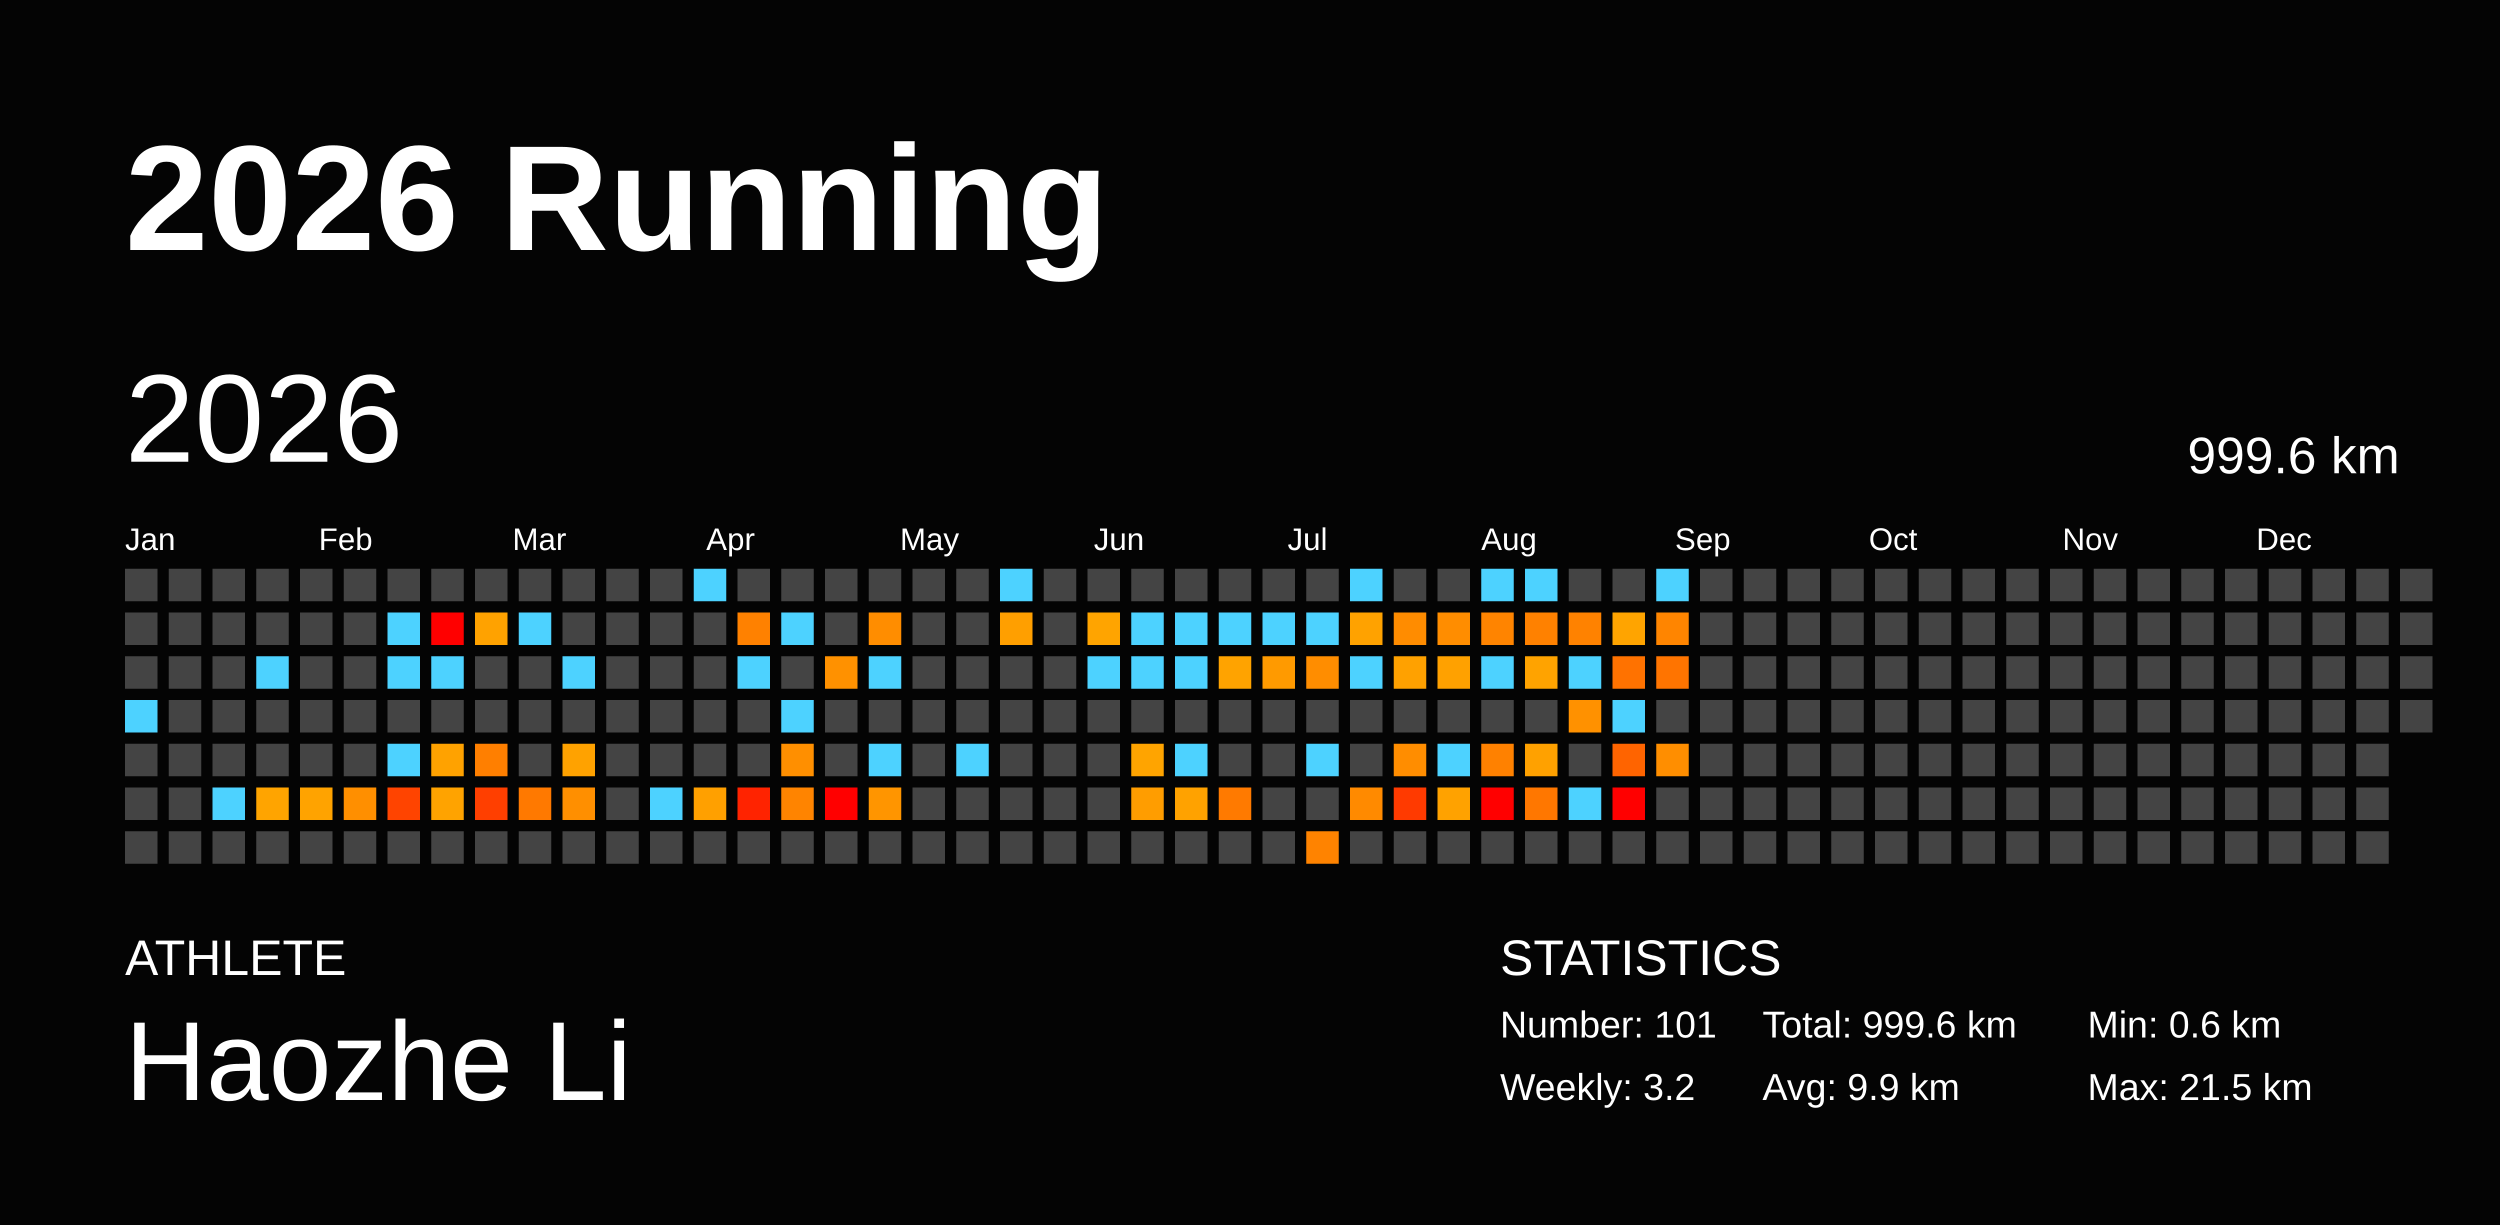
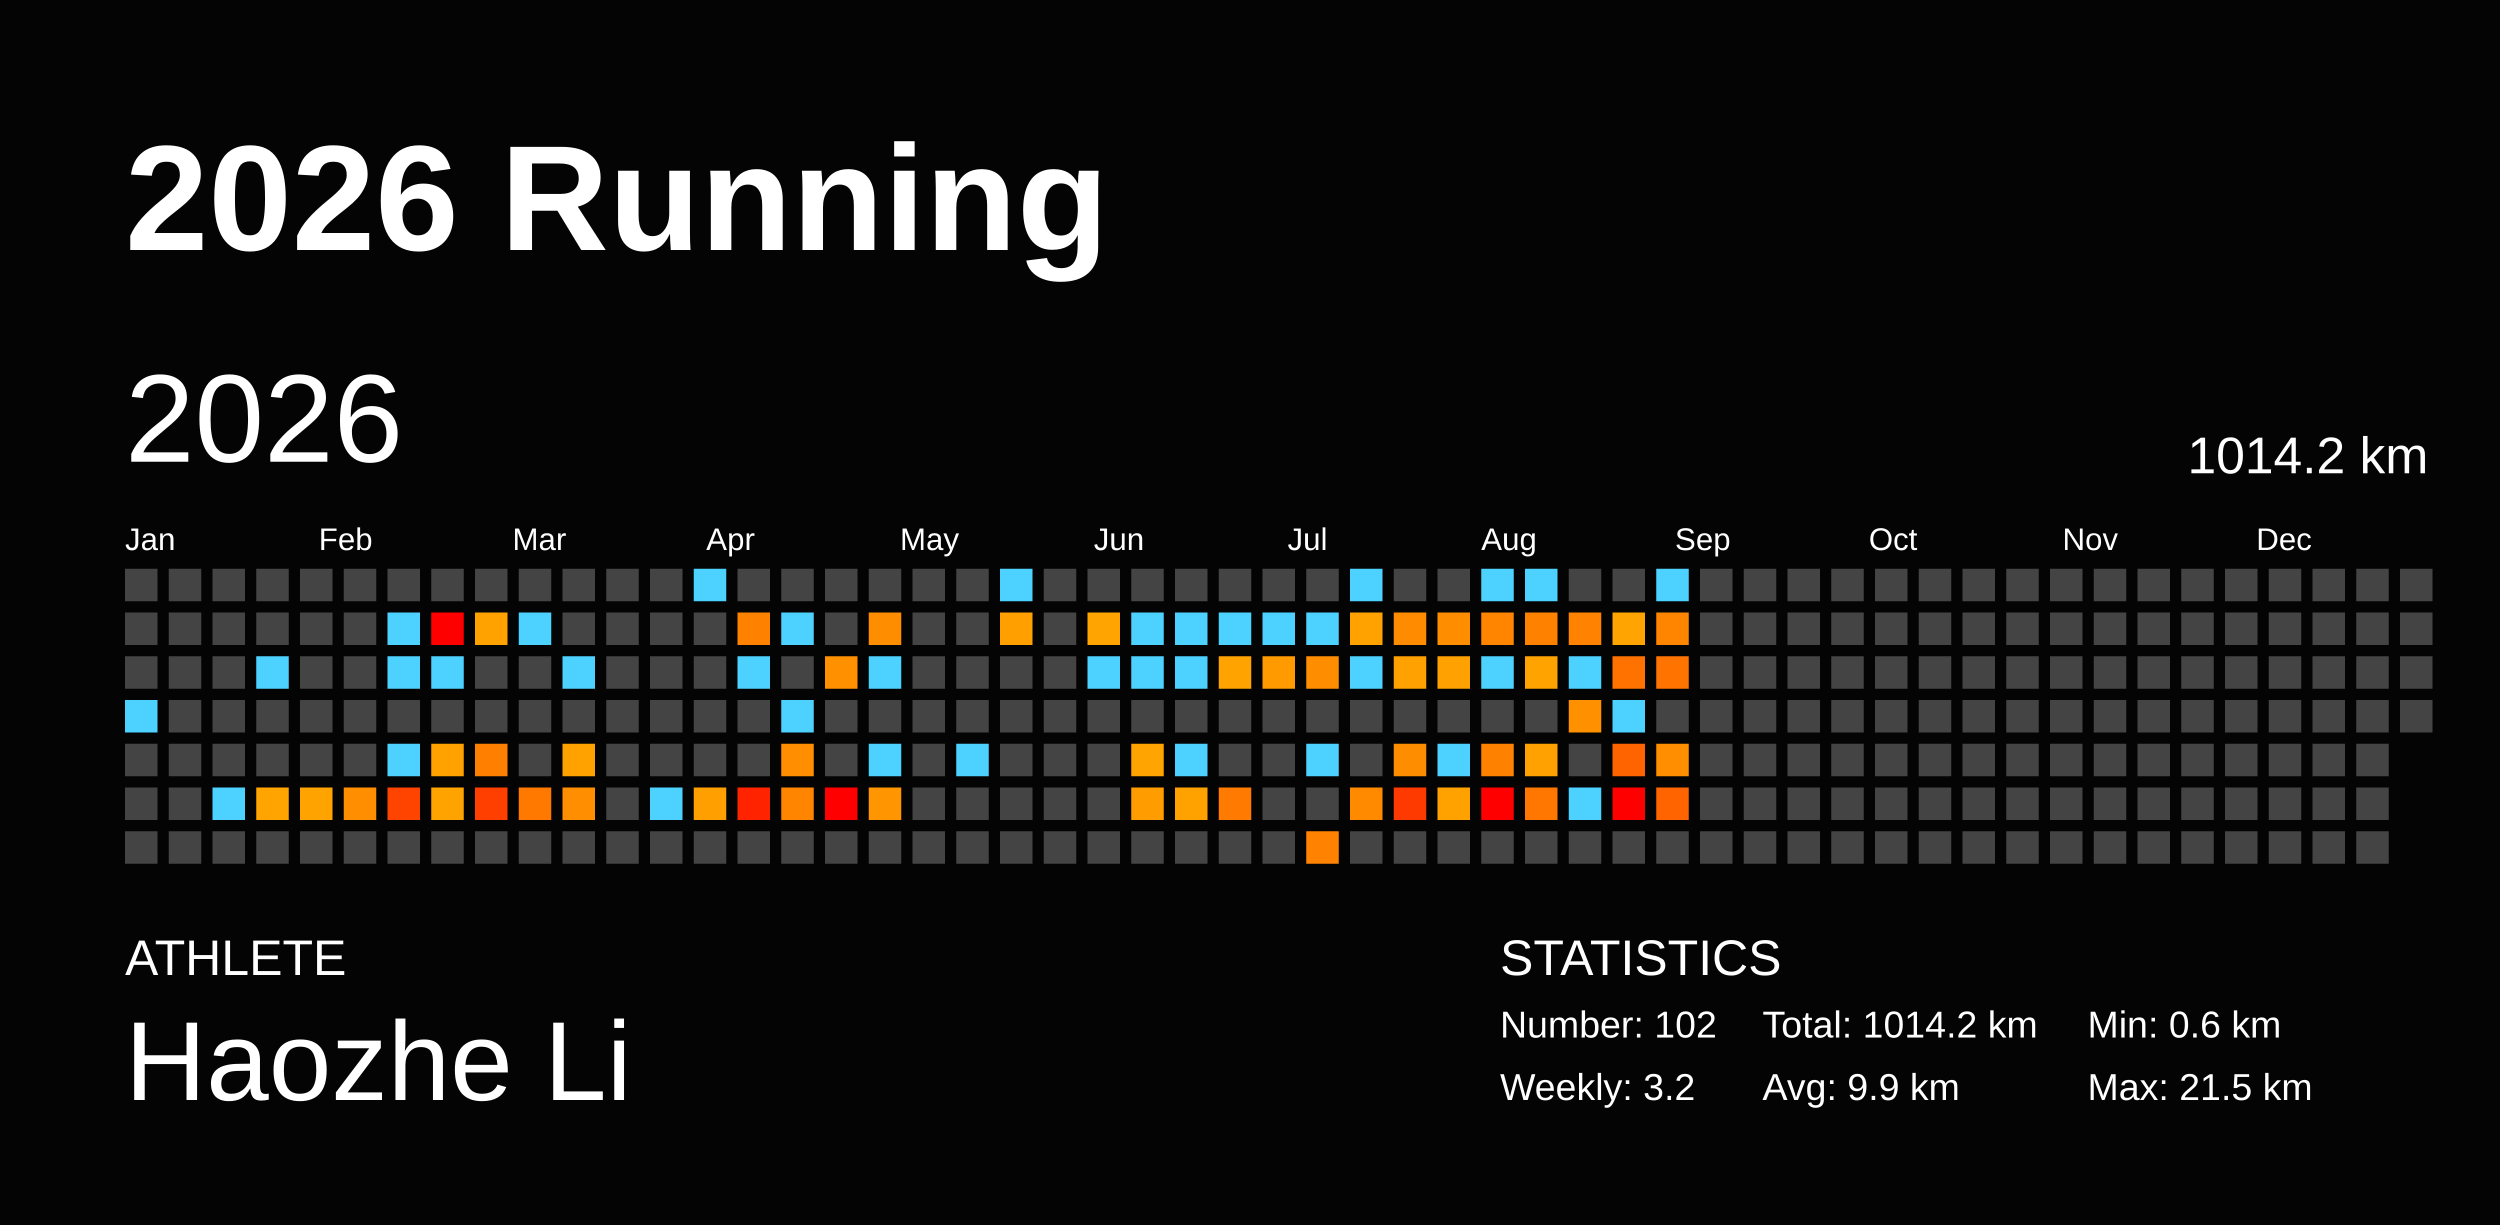
<svg xmlns="http://www.w3.org/2000/svg" baseProfile="full" height="98mm" version="1.1" viewBox="0,0,200,98" width="200mm">
  <defs />
  <rect fill="#040404" height="98" width="200" x="0" y="0" />
  <text fill="#FFFFFF" style="font-size:12px; font-family:Arial; font-weight:bold;" x="10" y="20">2026 Running</text>
  <text fill="#FFFFFF" style="font-size:4px; font-family:Arial" x="10" y="78">ATHLETE</text>
  <text fill="#FFFFFF" style="font-size:9px; font-family:Arial" x="10" y="88">Haozhe Li</text>
  <text fill="#FFFFFF" style="font-size:4px; font-family:Arial" x="120" y="78">STATISTICS</text>
-   <text fill="#FFFFFF" style="font-size:3px; font-family:Arial" x="120" y="83">Number: 101</text>
+   <text fill="#FFFFFF" style="font-size:3px; font-family:Arial" x="120" y="83">Number: 102</text>
  <text fill="#FFFFFF" style="font-size:3px; font-family:Arial" x="120" y="88">Weekly: 3.2</text>
-   <text fill="#FFFFFF" style="font-size:3px; font-family:Arial" x="141" y="83">Total: 999.6 km</text>
+   <text fill="#FFFFFF" style="font-size:3px; font-family:Arial" x="141" y="83">Total: 1014.2 km</text>
  <text fill="#FFFFFF" style="font-size:3px; font-family:Arial" x="141" y="88">Avg: 9.9 km</text>
  <text fill="#FFFFFF" style="font-size:3px; font-family:Arial" x="167" y="83">Min: 0.6 km</text>
  <text fill="#FFFFFF" style="font-size:3px; font-family:Arial" x="167" y="88">Max: 21.5 km</text>
  <text dominant-baseline="hanging" fill="#FFFFFF" style="font-size:10.0px; font-family:Arial;" x="10" y="30">2026</text>
-   <text dominant-baseline="hanging" fill="#FFFFFF" style="font-size:4.125px; font-family:Arial;" x="175" y="35">999.6 km</text>
+   <text dominant-baseline="hanging" fill="#FFFFFF" style="font-size:4.125px; font-family:Arial;" x="175" y="35">1014.2 km</text>
  <text fill="#FFFFFF" style="font-size:2.5px; font-family:Arial" x="10.0" y="44">Jan</text>
  <text fill="#FFFFFF" style="font-size:2.5px; font-family:Arial" x="25.5" y="44">Feb</text>
  <text fill="#FFFFFF" style="font-size:2.5px; font-family:Arial" x="41.0" y="44">Mar</text>
  <text fill="#FFFFFF" style="font-size:2.5px; font-family:Arial" x="56.5" y="44">Apr</text>
  <text fill="#FFFFFF" style="font-size:2.5px; font-family:Arial" x="72.0" y="44">May</text>
  <text fill="#FFFFFF" style="font-size:2.5px; font-family:Arial" x="87.5" y="44">Jun</text>
  <text fill="#FFFFFF" style="font-size:2.5px; font-family:Arial" x="103.0" y="44">Jul</text>
  <text fill="#FFFFFF" style="font-size:2.5px; font-family:Arial" x="118.5" y="44">Aug</text>
  <text fill="#FFFFFF" style="font-size:2.5px; font-family:Arial" x="134.0" y="44">Sep</text>
  <text fill="#FFFFFF" style="font-size:2.5px; font-family:Arial" x="149.5" y="44">Oct</text>
  <text fill="#FFFFFF" style="font-size:2.5px; font-family:Arial" x="165.0" y="44">Nov</text>
  <text fill="#FFFFFF" style="font-size:2.5px; font-family:Arial" x="180.5" y="44">Dec</text>
  <rect fill="#444444" height="2.6" width="2.6" x="10.0" y="45.5" />
  <rect fill="#444444" height="2.6" width="2.6" x="10.0" y="49.0" />
  <rect fill="#444444" height="2.6" width="2.6" x="10.0" y="52.5" />
  <rect fill="#4dd2ff" height="2.6" width="2.6" x="10.0" y="56.0" />
  <rect fill="#444444" height="2.6" width="2.6" x="10.0" y="59.5" />
  <rect fill="#444444" height="2.6" width="2.6" x="10.0" y="63.0" />
  <rect fill="#444444" height="2.6" width="2.6" x="10.0" y="66.5" />
  <rect fill="#444444" height="2.6" width="2.6" x="13.5" y="45.5" />
  <rect fill="#444444" height="2.6" width="2.6" x="13.5" y="49.0" />
  <rect fill="#444444" height="2.6" width="2.6" x="13.5" y="52.5" />
  <rect fill="#444444" height="2.6" width="2.6" x="13.5" y="56.0" />
  <rect fill="#444444" height="2.6" width="2.6" x="13.5" y="59.5" />
  <rect fill="#444444" height="2.6" width="2.6" x="13.5" y="63.0" />
  <rect fill="#444444" height="2.6" width="2.6" x="13.5" y="66.5" />
  <rect fill="#444444" height="2.6" width="2.6" x="17.0" y="45.5" />
  <rect fill="#444444" height="2.6" width="2.6" x="17.0" y="49.0" />
  <rect fill="#444444" height="2.6" width="2.6" x="17.0" y="52.5" />
  <rect fill="#444444" height="2.6" width="2.6" x="17.0" y="56.0" />
  <rect fill="#444444" height="2.6" width="2.6" x="17.0" y="59.5" />
  <rect fill="#4dd2ff" height="2.6" width="2.6" x="17.0" y="63.0" />
  <rect fill="#444444" height="2.6" width="2.6" x="17.0" y="66.5" />
  <rect fill="#444444" height="2.6" width="2.6" x="20.5" y="45.5" />
  <rect fill="#444444" height="2.6" width="2.6" x="20.5" y="49.0" />
  <rect fill="#4dd2ff" height="2.6" width="2.6" x="20.5" y="52.5" />
  <rect fill="#444444" height="2.6" width="2.6" x="20.5" y="56.0" />
  <rect fill="#444444" height="2.6" width="2.6" x="20.5" y="59.5" />
  <rect fill="#ffa400" height="2.6" width="2.6" x="20.5" y="63.0" />
  <rect fill="#444444" height="2.6" width="2.6" x="20.5" y="66.5" />
  <rect fill="#444444" height="2.6" width="2.6" x="24.0" y="45.5" />
  <rect fill="#444444" height="2.6" width="2.6" x="24.0" y="49.0" />
  <rect fill="#444444" height="2.6" width="2.6" x="24.0" y="52.5" />
  <rect fill="#444444" height="2.6" width="2.6" x="24.0" y="56.0" />
  <rect fill="#444444" height="2.6" width="2.6" x="24.0" y="59.5" />
  <rect fill="#ffa300" height="2.6" width="2.6" x="24.0" y="63.0" />
  <rect fill="#444444" height="2.6" width="2.6" x="24.0" y="66.5" />
  <rect fill="#444444" height="2.6" width="2.6" x="27.5" y="45.5" />
  <rect fill="#444444" height="2.6" width="2.6" x="27.5" y="49.0" />
  <rect fill="#444444" height="2.6" width="2.6" x="27.5" y="52.5" />
  <rect fill="#444444" height="2.6" width="2.6" x="27.5" y="56.0" />
  <rect fill="#444444" height="2.6" width="2.6" x="27.5" y="59.5" />
  <rect fill="#ff8f00" height="2.6" width="2.6" x="27.5" y="63.0" />
  <rect fill="#444444" height="2.6" width="2.6" x="27.5" y="66.5" />
  <rect fill="#444444" height="2.6" width="2.6" x="31.0" y="45.5" />
  <rect fill="#4dd2ff" height="2.6" width="2.6" x="31.0" y="49.0" />
  <rect fill="#4dd2ff" height="2.6" width="2.6" x="31.0" y="52.5" />
  <rect fill="#444444" height="2.6" width="2.6" x="31.0" y="56.0" />
  <rect fill="#4dd2ff" height="2.6" width="2.6" x="31.0" y="59.5" />
  <rect fill="#ff4400" height="2.6" width="2.6" x="31.0" y="63.0" />
  <rect fill="#444444" height="2.6" width="2.6" x="31.0" y="66.5" />
  <rect fill="#444444" height="2.6" width="2.6" x="34.5" y="45.5" />
  <rect fill="red" height="2.6" width="2.6" x="34.5" y="49.0" />
  <rect fill="#4dd2ff" height="2.6" width="2.6" x="34.5" y="52.5" />
  <rect fill="#444444" height="2.6" width="2.6" x="34.5" y="56.0" />
  <rect fill="#ffa200" height="2.6" width="2.6" x="34.5" y="59.5" />
  <rect fill="#ffa300" height="2.6" width="2.6" x="34.5" y="63.0" />
  <rect fill="#444444" height="2.6" width="2.6" x="34.5" y="66.5" />
  <rect fill="#444444" height="2.6" width="2.6" x="38.0" y="45.5" />
  <rect fill="#ffa200" height="2.6" width="2.6" x="38.0" y="49.0" />
  <rect fill="#444444" height="2.6" width="2.6" x="38.0" y="52.5" />
  <rect fill="#444444" height="2.6" width="2.6" x="38.0" y="56.0" />
  <rect fill="#ff7f00" height="2.6" width="2.6" x="38.0" y="59.5" />
  <rect fill="#ff3f00" height="2.6" width="2.6" x="38.0" y="63.0" />
  <rect fill="#444444" height="2.6" width="2.6" x="38.0" y="66.5" />
  <rect fill="#444444" height="2.6" width="2.6" x="41.5" y="45.5" />
  <rect fill="#4dd2ff" height="2.6" width="2.6" x="41.5" y="49.0" />
  <rect fill="#444444" height="2.6" width="2.6" x="41.5" y="52.5" />
  <rect fill="#444444" height="2.6" width="2.6" x="41.5" y="56.0" />
  <rect fill="#444444" height="2.6" width="2.6" x="41.5" y="59.5" />
  <rect fill="#ff7900" height="2.6" width="2.6" x="41.5" y="63.0" />
  <rect fill="#444444" height="2.6" width="2.6" x="41.5" y="66.5" />
  <rect fill="#444444" height="2.6" width="2.6" x="45.0" y="45.5" />
  <rect fill="#444444" height="2.6" width="2.6" x="45.0" y="49.0" />
  <rect fill="#4dd2ff" height="2.6" width="2.6" x="45.0" y="52.5" />
  <rect fill="#444444" height="2.6" width="2.6" x="45.0" y="56.0" />
  <rect fill="#ffa200" height="2.6" width="2.6" x="45.0" y="59.5" />
  <rect fill="#ff8f00" height="2.6" width="2.6" x="45.0" y="63.0" />
  <rect fill="#444444" height="2.6" width="2.6" x="45.0" y="66.5" />
  <rect fill="#444444" height="2.6" width="2.6" x="48.5" y="45.5" />
  <rect fill="#444444" height="2.6" width="2.6" x="48.5" y="49.0" />
  <rect fill="#444444" height="2.6" width="2.6" x="48.5" y="52.5" />
  <rect fill="#444444" height="2.6" width="2.6" x="48.5" y="56.0" />
  <rect fill="#444444" height="2.6" width="2.6" x="48.5" y="59.5" />
  <rect fill="#444444" height="2.6" width="2.6" x="48.5" y="63.0" />
  <rect fill="#444444" height="2.6" width="2.6" x="48.5" y="66.5" />
  <rect fill="#444444" height="2.6" width="2.6" x="52.0" y="45.5" />
  <rect fill="#444444" height="2.6" width="2.6" x="52.0" y="49.0" />
  <rect fill="#444444" height="2.6" width="2.6" x="52.0" y="52.5" />
  <rect fill="#444444" height="2.6" width="2.6" x="52.0" y="56.0" />
  <rect fill="#444444" height="2.6" width="2.6" x="52.0" y="59.5" />
  <rect fill="#4dd2ff" height="2.6" width="2.6" x="52.0" y="63.0" />
  <rect fill="#444444" height="2.6" width="2.6" x="52.0" y="66.5" />
  <rect fill="#4dd2ff" height="2.6" width="2.6" x="55.5" y="45.5" />
  <rect fill="#444444" height="2.6" width="2.6" x="55.5" y="49.0" />
  <rect fill="#444444" height="2.6" width="2.6" x="55.5" y="52.5" />
  <rect fill="#444444" height="2.6" width="2.6" x="55.5" y="56.0" />
  <rect fill="#444444" height="2.6" width="2.6" x="55.5" y="59.5" />
  <rect fill="#ffa000" height="2.6" width="2.6" x="55.5" y="63.0" />
  <rect fill="#444444" height="2.6" width="2.6" x="55.5" y="66.5" />
  <rect fill="#444444" height="2.6" width="2.6" x="59.0" y="45.5" />
  <rect fill="#ff8100" height="2.6" width="2.6" x="59.0" y="49.0" />
  <rect fill="#4dd2ff" height="2.6" width="2.6" x="59.0" y="52.5" />
  <rect fill="#444444" height="2.6" width="2.6" x="59.0" y="56.0" />
  <rect fill="#444444" height="2.6" width="2.6" x="59.0" y="59.5" />
  <rect fill="#ff2300" height="2.6" width="2.6" x="59.0" y="63.0" />
  <rect fill="#444444" height="2.6" width="2.6" x="59.0" y="66.5" />
  <rect fill="#444444" height="2.6" width="2.6" x="62.5" y="45.5" />
  <rect fill="#4dd2ff" height="2.6" width="2.6" x="62.5" y="49.0" />
  <rect fill="#444444" height="2.6" width="2.6" x="62.5" y="52.5" />
  <rect fill="#4dd2ff" height="2.6" width="2.6" x="62.5" y="56.0" />
  <rect fill="#ff8f00" height="2.6" width="2.6" x="62.5" y="59.5" />
  <rect fill="#ff8400" height="2.6" width="2.6" x="62.5" y="63.0" />
  <rect fill="#444444" height="2.6" width="2.6" x="62.5" y="66.5" />
  <rect fill="#444444" height="2.6" width="2.6" x="66.0" y="45.5" />
  <rect fill="#444444" height="2.6" width="2.6" x="66.0" y="49.0" />
  <rect fill="#ff9100" height="2.6" width="2.6" x="66.0" y="52.5" />
  <rect fill="#444444" height="2.6" width="2.6" x="66.0" y="56.0" />
  <rect fill="#444444" height="2.6" width="2.6" x="66.0" y="59.5" />
  <rect fill="red" height="2.6" width="2.6" x="66.0" y="63.0" />
  <rect fill="#444444" height="2.6" width="2.6" x="66.0" y="66.5" />
  <rect fill="#444444" height="2.6" width="2.6" x="69.5" y="45.5" />
  <rect fill="#ff8d00" height="2.6" width="2.6" x="69.5" y="49.0" />
  <rect fill="#4dd2ff" height="2.6" width="2.6" x="69.5" y="52.5" />
  <rect fill="#444444" height="2.6" width="2.6" x="69.5" y="56.0" />
  <rect fill="#4dd2ff" height="2.6" width="2.6" x="69.5" y="59.5" />
  <rect fill="#ff9500" height="2.6" width="2.6" x="69.5" y="63.0" />
  <rect fill="#444444" height="2.6" width="2.6" x="69.5" y="66.5" />
  <rect fill="#444444" height="2.6" width="2.6" x="73.0" y="45.5" />
  <rect fill="#444444" height="2.6" width="2.6" x="73.0" y="49.0" />
  <rect fill="#444444" height="2.6" width="2.6" x="73.0" y="52.5" />
  <rect fill="#444444" height="2.6" width="2.6" x="73.0" y="56.0" />
  <rect fill="#444444" height="2.6" width="2.6" x="73.0" y="59.5" />
  <rect fill="#444444" height="2.6" width="2.6" x="73.0" y="63.0" />
  <rect fill="#444444" height="2.6" width="2.6" x="73.0" y="66.5" />
  <rect fill="#444444" height="2.6" width="2.6" x="76.5" y="45.5" />
  <rect fill="#444444" height="2.6" width="2.6" x="76.5" y="49.0" />
  <rect fill="#444444" height="2.6" width="2.6" x="76.5" y="52.5" />
  <rect fill="#444444" height="2.6" width="2.6" x="76.5" y="56.0" />
  <rect fill="#4dd2ff" height="2.6" width="2.6" x="76.5" y="59.5" />
  <rect fill="#444444" height="2.6" width="2.6" x="76.5" y="63.0" />
  <rect fill="#444444" height="2.6" width="2.6" x="76.5" y="66.5" />
  <rect fill="#4dd2ff" height="2.6" width="2.6" x="80.0" y="45.5" />
  <rect fill="#ff9f00" height="2.6" width="2.6" x="80.0" y="49.0" />
  <rect fill="#444444" height="2.6" width="2.6" x="80.0" y="52.5" />
  <rect fill="#444444" height="2.6" width="2.6" x="80.0" y="56.0" />
  <rect fill="#444444" height="2.6" width="2.6" x="80.0" y="59.5" />
  <rect fill="#444444" height="2.6" width="2.6" x="80.0" y="63.0" />
  <rect fill="#444444" height="2.6" width="2.6" x="80.0" y="66.5" />
  <rect fill="#444444" height="2.6" width="2.6" x="83.5" y="45.5" />
  <rect fill="#444444" height="2.6" width="2.6" x="83.5" y="49.0" />
  <rect fill="#444444" height="2.6" width="2.6" x="83.5" y="52.5" />
  <rect fill="#444444" height="2.6" width="2.6" x="83.5" y="56.0" />
  <rect fill="#444444" height="2.6" width="2.6" x="83.5" y="59.5" />
  <rect fill="#444444" height="2.6" width="2.6" x="83.5" y="63.0" />
  <rect fill="#444444" height="2.6" width="2.6" x="83.5" y="66.5" />
  <rect fill="#444444" height="2.6" width="2.6" x="87.0" y="45.5" />
  <rect fill="#ffa400" height="2.6" width="2.6" x="87.0" y="49.0" />
  <rect fill="#4dd2ff" height="2.6" width="2.6" x="87.0" y="52.5" />
  <rect fill="#444444" height="2.6" width="2.6" x="87.0" y="56.0" />
  <rect fill="#444444" height="2.6" width="2.6" x="87.0" y="59.5" />
  <rect fill="#444444" height="2.6" width="2.6" x="87.0" y="63.0" />
  <rect fill="#444444" height="2.6" width="2.6" x="87.0" y="66.5" />
  <rect fill="#444444" height="2.6" width="2.6" x="90.5" y="45.5" />
  <rect fill="#4dd2ff" height="2.6" width="2.6" x="90.5" y="49.0" />
  <rect fill="#4dd2ff" height="2.6" width="2.6" x="90.5" y="52.5" />
  <rect fill="#444444" height="2.6" width="2.6" x="90.5" y="56.0" />
  <rect fill="#ffa400" height="2.6" width="2.6" x="90.5" y="59.5" />
  <rect fill="#ff9d00" height="2.6" width="2.6" x="90.5" y="63.0" />
  <rect fill="#444444" height="2.6" width="2.6" x="90.5" y="66.5" />
  <rect fill="#444444" height="2.6" width="2.6" x="94.0" y="45.5" />
  <rect fill="#4dd2ff" height="2.6" width="2.6" x="94.0" y="49.0" />
  <rect fill="#4dd2ff" height="2.6" width="2.6" x="94.0" y="52.5" />
  <rect fill="#444444" height="2.6" width="2.6" x="94.0" y="56.0" />
  <rect fill="#4dd2ff" height="2.6" width="2.6" x="94.0" y="59.5" />
  <rect fill="#ffa200" height="2.6" width="2.6" x="94.0" y="63.0" />
  <rect fill="#444444" height="2.6" width="2.6" x="94.0" y="66.5" />
  <rect fill="#444444" height="2.6" width="2.6" x="97.5" y="45.5" />
  <rect fill="#4dd2ff" height="2.6" width="2.6" x="97.5" y="49.0" />
  <rect fill="#ffa300" height="2.6" width="2.6" x="97.5" y="52.5" />
  <rect fill="#444444" height="2.6" width="2.6" x="97.5" y="56.0" />
  <rect fill="#444444" height="2.6" width="2.6" x="97.5" y="59.5" />
  <rect fill="#ff7a00" height="2.6" width="2.6" x="97.5" y="63.0" />
  <rect fill="#444444" height="2.6" width="2.6" x="97.5" y="66.5" />
  <rect fill="#444444" height="2.6" width="2.6" x="101.0" y="45.5" />
  <rect fill="#4dd2ff" height="2.6" width="2.6" x="101.0" y="49.0" />
  <rect fill="#ff9a00" height="2.6" width="2.6" x="101.0" y="52.5" />
  <rect fill="#444444" height="2.6" width="2.6" x="101.0" y="56.0" />
  <rect fill="#444444" height="2.6" width="2.6" x="101.0" y="59.5" />
  <rect fill="#444444" height="2.6" width="2.6" x="101.0" y="63.0" />
  <rect fill="#444444" height="2.6" width="2.6" x="101.0" y="66.5" />
  <rect fill="#444444" height="2.6" width="2.6" x="104.5" y="45.5" />
  <rect fill="#4dd2ff" height="2.6" width="2.6" x="104.5" y="49.0" />
  <rect fill="#ff8d00" height="2.6" width="2.6" x="104.5" y="52.5" />
  <rect fill="#444444" height="2.6" width="2.6" x="104.5" y="56.0" />
  <rect fill="#4dd2ff" height="2.6" width="2.6" x="104.5" y="59.5" />
  <rect fill="#444444" height="2.6" width="2.6" x="104.5" y="63.0" />
  <rect fill="#ff8300" height="2.6" width="2.6" x="104.5" y="66.5" />
  <rect fill="#4dd2ff" height="2.6" width="2.6" x="108.0" y="45.5" />
  <rect fill="#ffa200" height="2.6" width="2.6" x="108.0" y="49.0" />
  <rect fill="#4dd2ff" height="2.6" width="2.6" x="108.0" y="52.5" />
  <rect fill="#444444" height="2.6" width="2.6" x="108.0" y="56.0" />
  <rect fill="#444444" height="2.6" width="2.6" x="108.0" y="59.5" />
  <rect fill="#ff8a00" height="2.6" width="2.6" x="108.0" y="63.0" />
  <rect fill="#444444" height="2.6" width="2.6" x="108.0" y="66.5" />
  <rect fill="#444444" height="2.6" width="2.6" x="111.5" y="45.5" />
  <rect fill="#ff8c00" height="2.6" width="2.6" x="111.5" y="49.0" />
  <rect fill="#ffa100" height="2.6" width="2.6" x="111.5" y="52.5" />
  <rect fill="#444444" height="2.6" width="2.6" x="111.5" y="56.0" />
  <rect fill="#ff8d00" height="2.6" width="2.6" x="111.5" y="59.5" />
  <rect fill="#ff3a00" height="2.6" width="2.6" x="111.5" y="63.0" />
  <rect fill="#444444" height="2.6" width="2.6" x="111.5" y="66.5" />
  <rect fill="#444444" height="2.6" width="2.6" x="115.0" y="45.5" />
  <rect fill="#ff8d00" height="2.6" width="2.6" x="115.0" y="49.0" />
  <rect fill="#ffa100" height="2.6" width="2.6" x="115.0" y="52.5" />
  <rect fill="#444444" height="2.6" width="2.6" x="115.0" y="56.0" />
  <rect fill="#4dd2ff" height="2.6" width="2.6" x="115.0" y="59.5" />
  <rect fill="#ffa200" height="2.6" width="2.6" x="115.0" y="63.0" />
  <rect fill="#444444" height="2.6" width="2.6" x="115.0" y="66.5" />
  <rect fill="#4dd2ff" height="2.6" width="2.6" x="118.5" y="45.5" />
  <rect fill="#ff8400" height="2.6" width="2.6" x="118.5" y="49.0" />
  <rect fill="#4dd2ff" height="2.6" width="2.6" x="118.5" y="52.5" />
  <rect fill="#444444" height="2.6" width="2.6" x="118.5" y="56.0" />
  <rect fill="#ff8100" height="2.6" width="2.6" x="118.5" y="59.5" />
  <rect fill="red" height="2.6" width="2.6" x="118.5" y="63.0" />
  <rect fill="#444444" height="2.6" width="2.6" x="118.5" y="66.5" />
  <rect fill="#4dd2ff" height="2.6" width="2.6" x="122.0" y="45.5" />
  <rect fill="#ff8100" height="2.6" width="2.6" x="122.0" y="49.0" />
  <rect fill="#ffa300" height="2.6" width="2.6" x="122.0" y="52.5" />
  <rect fill="#444444" height="2.6" width="2.6" x="122.0" y="56.0" />
  <rect fill="#ffa100" height="2.6" width="2.6" x="122.0" y="59.5" />
  <rect fill="#ff7700" height="2.6" width="2.6" x="122.0" y="63.0" />
  <rect fill="#444444" height="2.6" width="2.6" x="122.0" y="66.5" />
  <rect fill="#444444" height="2.6" width="2.6" x="125.5" y="45.5" />
  <rect fill="#ff8200" height="2.6" width="2.6" x="125.5" y="49.0" />
  <rect fill="#4dd2ff" height="2.6" width="2.6" x="125.5" y="52.5" />
  <rect fill="#ff9100" height="2.6" width="2.6" x="125.5" y="56.0" />
  <rect fill="#444444" height="2.6" width="2.6" x="125.5" y="59.5" />
  <rect fill="#4dd2ff" height="2.6" width="2.6" x="125.5" y="63.0" />
  <rect fill="#444444" height="2.6" width="2.6" x="125.5" y="66.5" />
  <rect fill="#444444" height="2.6" width="2.6" x="129.0" y="45.5" />
  <rect fill="#ffa400" height="2.6" width="2.6" x="129.0" y="49.0" />
  <rect fill="#ff7200" height="2.6" width="2.6" x="129.0" y="52.5" />
  <rect fill="#4dd2ff" height="2.6" width="2.6" x="129.0" y="56.0" />
  <rect fill="#ff6400" height="2.6" width="2.6" x="129.0" y="59.5" />
  <rect fill="red" height="2.6" width="2.6" x="129.0" y="63.0" />
  <rect fill="#444444" height="2.6" width="2.6" x="129.0" y="66.5" />
  <rect fill="#4dd2ff" height="2.6" width="2.6" x="132.5" y="45.5" />
  <rect fill="#ff8500" height="2.6" width="2.6" x="132.5" y="49.0" />
  <rect fill="#ff7400" height="2.6" width="2.6" x="132.5" y="52.5" />
  <rect fill="#444444" height="2.6" width="2.6" x="132.5" y="56.0" />
  <rect fill="#ff8e00" height="2.6" width="2.6" x="132.5" y="59.5" />
-   <rect fill="#444444" height="2.6" width="2.6" x="132.5" y="63.0" />
+   <rect fill="#ff6400" height="2.6" width="2.6" x="132.5" y="63.0" />
  <rect fill="#444444" height="2.6" width="2.6" x="132.5" y="66.5" />
  <rect fill="#444444" height="2.6" width="2.6" x="136.0" y="45.5" />
  <rect fill="#444444" height="2.6" width="2.6" x="136.0" y="49.0" />
  <rect fill="#444444" height="2.6" width="2.6" x="136.0" y="52.5" />
  <rect fill="#444444" height="2.6" width="2.6" x="136.0" y="56.0" />
  <rect fill="#444444" height="2.6" width="2.6" x="136.0" y="59.5" />
  <rect fill="#444444" height="2.6" width="2.6" x="136.0" y="63.0" />
  <rect fill="#444444" height="2.6" width="2.6" x="136.0" y="66.5" />
  <rect fill="#444444" height="2.6" width="2.6" x="139.5" y="45.5" />
  <rect fill="#444444" height="2.6" width="2.6" x="139.5" y="49.0" />
  <rect fill="#444444" height="2.6" width="2.6" x="139.5" y="52.5" />
  <rect fill="#444444" height="2.6" width="2.6" x="139.5" y="56.0" />
  <rect fill="#444444" height="2.6" width="2.6" x="139.5" y="59.5" />
  <rect fill="#444444" height="2.6" width="2.6" x="139.5" y="63.0" />
  <rect fill="#444444" height="2.6" width="2.6" x="139.5" y="66.5" />
  <rect fill="#444444" height="2.6" width="2.6" x="143.0" y="45.5" />
  <rect fill="#444444" height="2.6" width="2.6" x="143.0" y="49.0" />
  <rect fill="#444444" height="2.6" width="2.6" x="143.0" y="52.5" />
  <rect fill="#444444" height="2.6" width="2.6" x="143.0" y="56.0" />
  <rect fill="#444444" height="2.6" width="2.6" x="143.0" y="59.5" />
  <rect fill="#444444" height="2.6" width="2.6" x="143.0" y="63.0" />
  <rect fill="#444444" height="2.6" width="2.6" x="143.0" y="66.5" />
  <rect fill="#444444" height="2.6" width="2.6" x="146.5" y="45.5" />
  <rect fill="#444444" height="2.6" width="2.6" x="146.5" y="49.0" />
  <rect fill="#444444" height="2.6" width="2.6" x="146.5" y="52.5" />
  <rect fill="#444444" height="2.6" width="2.6" x="146.5" y="56.0" />
  <rect fill="#444444" height="2.6" width="2.6" x="146.5" y="59.5" />
  <rect fill="#444444" height="2.6" width="2.6" x="146.5" y="63.0" />
  <rect fill="#444444" height="2.6" width="2.6" x="146.5" y="66.5" />
  <rect fill="#444444" height="2.6" width="2.6" x="150.0" y="45.5" />
  <rect fill="#444444" height="2.6" width="2.6" x="150.0" y="49.0" />
  <rect fill="#444444" height="2.6" width="2.6" x="150.0" y="52.5" />
  <rect fill="#444444" height="2.6" width="2.6" x="150.0" y="56.0" />
  <rect fill="#444444" height="2.6" width="2.6" x="150.0" y="59.5" />
  <rect fill="#444444" height="2.6" width="2.6" x="150.0" y="63.0" />
  <rect fill="#444444" height="2.6" width="2.6" x="150.0" y="66.5" />
  <rect fill="#444444" height="2.6" width="2.6" x="153.5" y="45.5" />
  <rect fill="#444444" height="2.6" width="2.6" x="153.5" y="49.0" />
  <rect fill="#444444" height="2.6" width="2.6" x="153.5" y="52.5" />
  <rect fill="#444444" height="2.6" width="2.6" x="153.5" y="56.0" />
  <rect fill="#444444" height="2.6" width="2.6" x="153.5" y="59.5" />
  <rect fill="#444444" height="2.6" width="2.6" x="153.5" y="63.0" />
  <rect fill="#444444" height="2.6" width="2.6" x="153.5" y="66.5" />
  <rect fill="#444444" height="2.6" width="2.6" x="157.0" y="45.5" />
  <rect fill="#444444" height="2.6" width="2.6" x="157.0" y="49.0" />
  <rect fill="#444444" height="2.6" width="2.6" x="157.0" y="52.5" />
  <rect fill="#444444" height="2.6" width="2.6" x="157.0" y="56.0" />
  <rect fill="#444444" height="2.6" width="2.6" x="157.0" y="59.5" />
  <rect fill="#444444" height="2.6" width="2.6" x="157.0" y="63.0" />
  <rect fill="#444444" height="2.6" width="2.6" x="157.0" y="66.5" />
  <rect fill="#444444" height="2.6" width="2.6" x="160.5" y="45.5" />
  <rect fill="#444444" height="2.6" width="2.6" x="160.5" y="49.0" />
  <rect fill="#444444" height="2.6" width="2.6" x="160.5" y="52.5" />
  <rect fill="#444444" height="2.6" width="2.6" x="160.5" y="56.0" />
  <rect fill="#444444" height="2.6" width="2.6" x="160.5" y="59.5" />
  <rect fill="#444444" height="2.6" width="2.6" x="160.5" y="63.0" />
  <rect fill="#444444" height="2.6" width="2.6" x="160.5" y="66.5" />
  <rect fill="#444444" height="2.6" width="2.6" x="164.0" y="45.5" />
  <rect fill="#444444" height="2.6" width="2.6" x="164.0" y="49.0" />
  <rect fill="#444444" height="2.6" width="2.6" x="164.0" y="52.5" />
  <rect fill="#444444" height="2.6" width="2.6" x="164.0" y="56.0" />
  <rect fill="#444444" height="2.6" width="2.6" x="164.0" y="59.5" />
  <rect fill="#444444" height="2.6" width="2.6" x="164.0" y="63.0" />
  <rect fill="#444444" height="2.6" width="2.6" x="164.0" y="66.5" />
  <rect fill="#444444" height="2.6" width="2.6" x="167.5" y="45.5" />
  <rect fill="#444444" height="2.6" width="2.6" x="167.5" y="49.0" />
  <rect fill="#444444" height="2.6" width="2.6" x="167.5" y="52.5" />
  <rect fill="#444444" height="2.6" width="2.6" x="167.5" y="56.0" />
  <rect fill="#444444" height="2.6" width="2.6" x="167.5" y="59.5" />
  <rect fill="#444444" height="2.6" width="2.6" x="167.5" y="63.0" />
  <rect fill="#444444" height="2.6" width="2.6" x="167.5" y="66.5" />
  <rect fill="#444444" height="2.6" width="2.6" x="171.0" y="45.5" />
  <rect fill="#444444" height="2.6" width="2.6" x="171.0" y="49.0" />
  <rect fill="#444444" height="2.6" width="2.6" x="171.0" y="52.5" />
  <rect fill="#444444" height="2.6" width="2.6" x="171.0" y="56.0" />
  <rect fill="#444444" height="2.6" width="2.6" x="171.0" y="59.5" />
  <rect fill="#444444" height="2.6" width="2.6" x="171.0" y="63.0" />
  <rect fill="#444444" height="2.6" width="2.6" x="171.0" y="66.5" />
  <rect fill="#444444" height="2.6" width="2.6" x="174.5" y="45.5" />
  <rect fill="#444444" height="2.6" width="2.6" x="174.5" y="49.0" />
  <rect fill="#444444" height="2.6" width="2.6" x="174.5" y="52.5" />
  <rect fill="#444444" height="2.6" width="2.6" x="174.5" y="56.0" />
  <rect fill="#444444" height="2.6" width="2.6" x="174.5" y="59.5" />
  <rect fill="#444444" height="2.6" width="2.6" x="174.5" y="63.0" />
  <rect fill="#444444" height="2.6" width="2.6" x="174.5" y="66.5" />
  <rect fill="#444444" height="2.6" width="2.6" x="178.0" y="45.5" />
  <rect fill="#444444" height="2.6" width="2.6" x="178.0" y="49.0" />
  <rect fill="#444444" height="2.6" width="2.6" x="178.0" y="52.5" />
  <rect fill="#444444" height="2.6" width="2.6" x="178.0" y="56.0" />
  <rect fill="#444444" height="2.6" width="2.6" x="178.0" y="59.5" />
  <rect fill="#444444" height="2.6" width="2.6" x="178.0" y="63.0" />
  <rect fill="#444444" height="2.6" width="2.6" x="178.0" y="66.5" />
  <rect fill="#444444" height="2.6" width="2.6" x="181.5" y="45.5" />
  <rect fill="#444444" height="2.6" width="2.6" x="181.5" y="49.0" />
  <rect fill="#444444" height="2.6" width="2.6" x="181.5" y="52.5" />
  <rect fill="#444444" height="2.6" width="2.6" x="181.5" y="56.0" />
  <rect fill="#444444" height="2.6" width="2.6" x="181.5" y="59.5" />
  <rect fill="#444444" height="2.6" width="2.6" x="181.5" y="63.0" />
  <rect fill="#444444" height="2.6" width="2.6" x="181.5" y="66.5" />
  <rect fill="#444444" height="2.6" width="2.6" x="185.0" y="45.5" />
  <rect fill="#444444" height="2.6" width="2.6" x="185.0" y="49.0" />
  <rect fill="#444444" height="2.6" width="2.6" x="185.0" y="52.5" />
  <rect fill="#444444" height="2.6" width="2.6" x="185.0" y="56.0" />
  <rect fill="#444444" height="2.6" width="2.6" x="185.0" y="59.5" />
  <rect fill="#444444" height="2.6" width="2.6" x="185.0" y="63.0" />
  <rect fill="#444444" height="2.6" width="2.6" x="185.0" y="66.5" />
  <rect fill="#444444" height="2.6" width="2.6" x="188.5" y="45.5" />
  <rect fill="#444444" height="2.6" width="2.6" x="188.5" y="49.0" />
  <rect fill="#444444" height="2.6" width="2.6" x="188.5" y="52.5" />
  <rect fill="#444444" height="2.6" width="2.6" x="188.5" y="56.0" />
  <rect fill="#444444" height="2.6" width="2.6" x="188.5" y="59.5" />
  <rect fill="#444444" height="2.6" width="2.6" x="188.5" y="63.0" />
  <rect fill="#444444" height="2.6" width="2.6" x="188.5" y="66.5" />
  <rect fill="#444444" height="2.6" width="2.6" x="192.0" y="45.5" />
  <rect fill="#444444" height="2.6" width="2.6" x="192.0" y="49.0" />
  <rect fill="#444444" height="2.6" width="2.6" x="192.0" y="52.5" />
  <rect fill="#444444" height="2.6" width="2.6" x="192.0" y="56.0" />
</svg>
